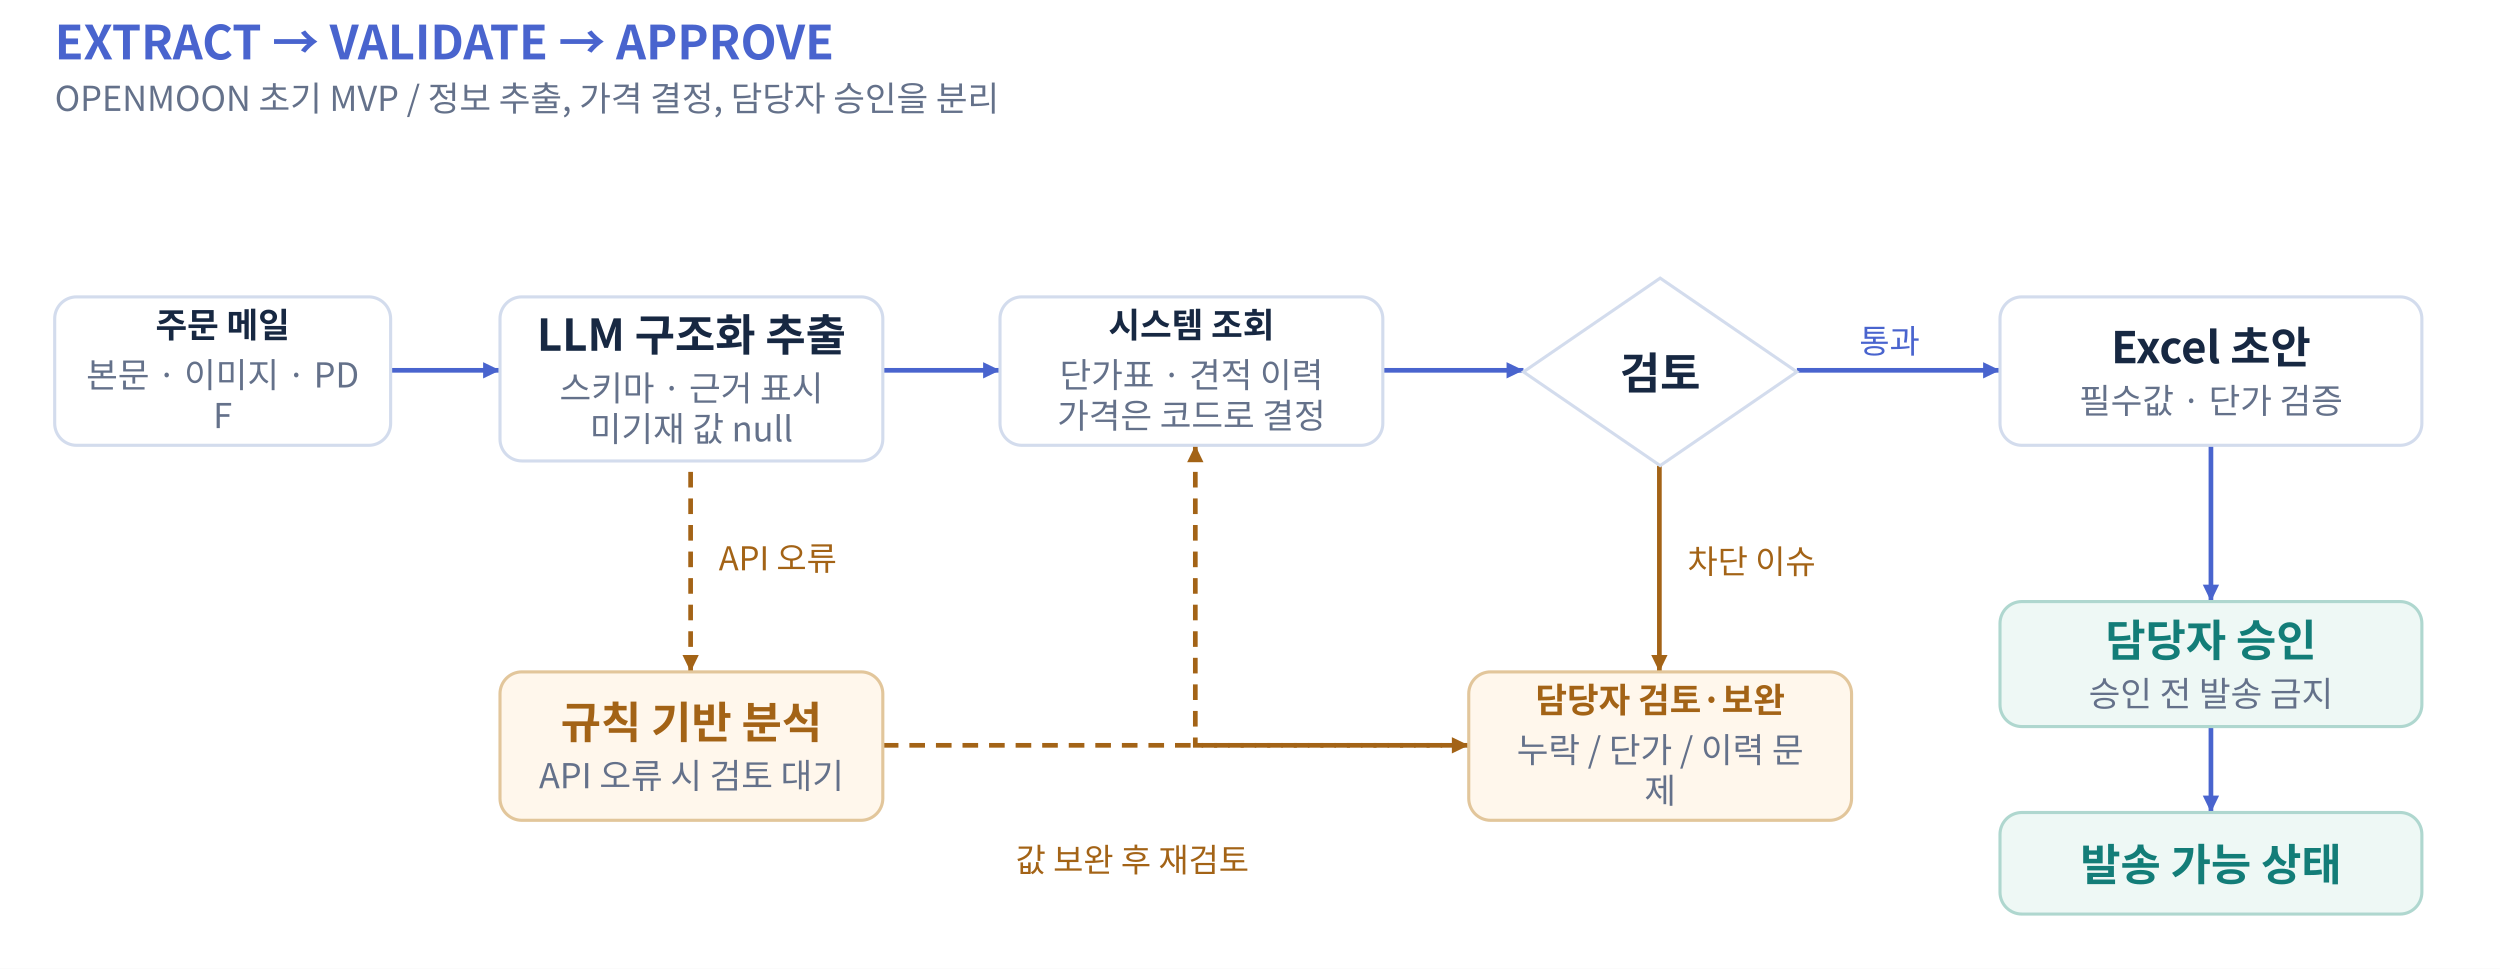
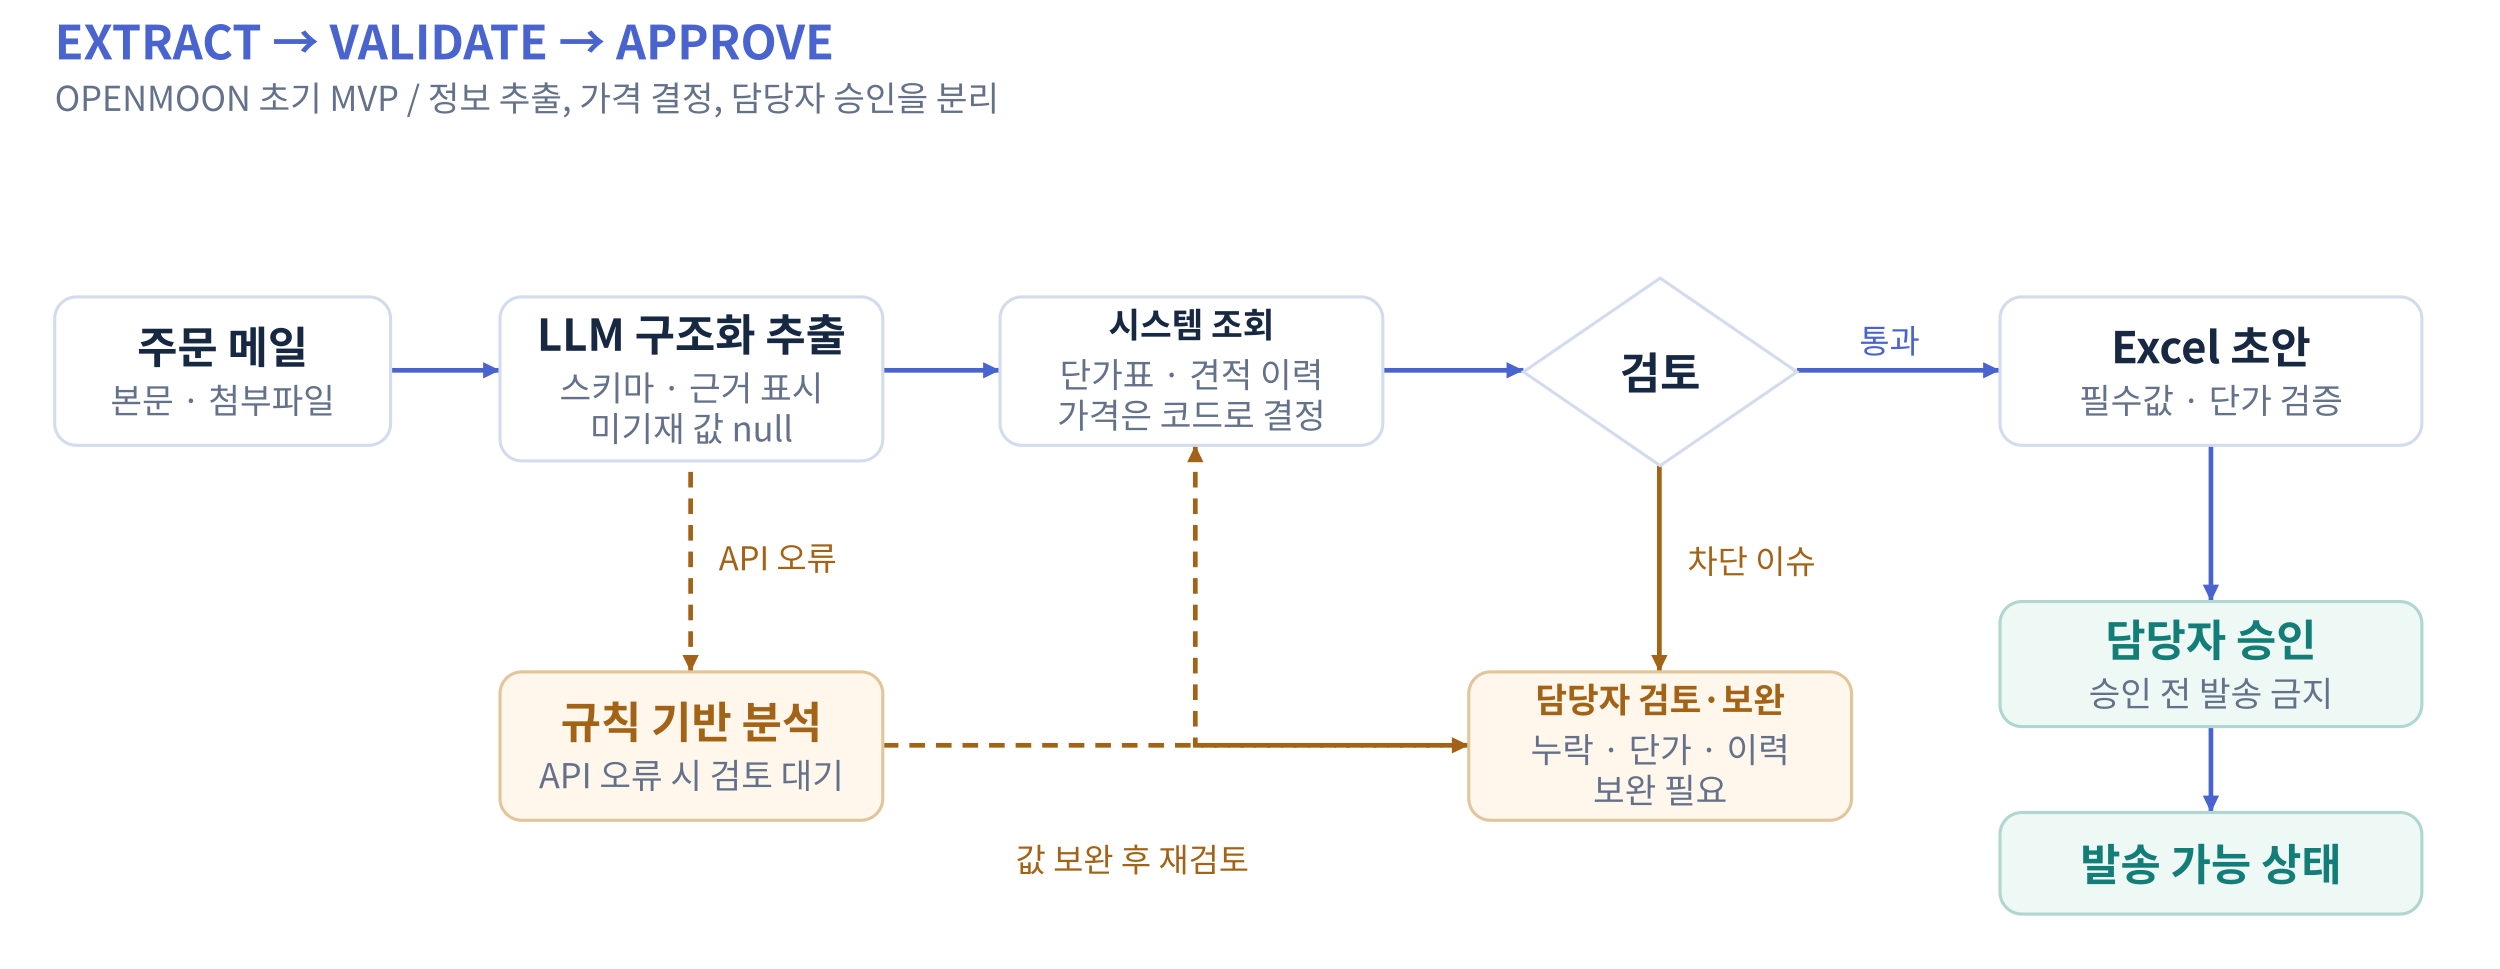
<svg xmlns="http://www.w3.org/2000/svg" width="1600" height="620" viewBox="0 0 1600 620">
  <rect width="100%" height="100%" fill="white" />
  <g font-family="Malgun Gothic, Noto Sans CJK KR, sans-serif">
    <text x="35" y="38" font-size="30" fill="#4964ce" font-weight="700" text-anchor="start">EXTRACT → VALIDATE → APPROVE</text>
    <text x="35" y="71" font-size="22" fill="#64718a" font-weight="400" text-anchor="start">OPENMOON 초기 MVP / 정보 추출, 가격 결정, 담당자 승인을 분리</text>
    <polyline points="250,237 320,237" fill="none" stroke="#4964ce" stroke-width="3" />
    <polygon points="320,237 309.195,242.22 309.195,231.78" fill="#4964ce" />
    <polyline points="565,237 640,237" fill="none" stroke="#4964ce" stroke-width="3" />
    <polygon points="640,237 629.195,242.22 629.195,231.78" fill="#4964ce" />
    <polyline points="885,237 975,237" fill="none" stroke="#4964ce" stroke-width="3" />
    <polygon points="975,237 964.195,242.22 964.195,231.78" fill="#4964ce" />
    <polyline points="1150,237 1280,237" fill="none" stroke="#4964ce" stroke-width="3" />
    <polygon points="1280,237 1269.195,242.22 1269.195,231.78" fill="#4964ce" />
    <polyline points="442,285 442,430" fill="none" stroke="#a36316" stroke-width="3" stroke-dasharray="10 7" />
    <polygon points="442,430 436.78,419.195 447.22,419.195" fill="#a36316" />
    <polyline points="1062,298 1062,430" fill="none" stroke="#a36316" stroke-width="3" />
    <polygon points="1062,430 1056.78,419.195 1067.22,419.195" fill="#a36316" />
    <polyline points="565,477 940,477" fill="none" stroke="#a36316" stroke-width="3" stroke-dasharray="10 7" />
    <polygon points="940,477 929.195,482.22 929.195,471.78" fill="#a36316" />
    <polyline points="940,477 765,477 765,285" fill="none" stroke="#a36316" stroke-width="3" stroke-dasharray="10 7" />
    <polygon points="765,285 770.22,295.805 759.78,295.805" fill="#a36316" />
    <polyline points="1415,285 1415,385" fill="none" stroke="#4964ce" stroke-width="3" />
    <polygon points="1415,385 1409.78,374.195 1420.22,374.195" fill="#4964ce" />
    <polyline points="1415,465 1415,520" fill="none" stroke="#4964ce" stroke-width="3" />
    <polygon points="1415,520 1409.78,509.195 1420.22,509.195" fill="#4964ce" />
    <rect x="35" y="190" width="215" height="95" rx="14" fill="#ffffff" stroke="#d3dced" stroke-width="2" />
-     <text x="142.5" y="216.0" font-size="22" fill="#172842" font-weight="700" text-anchor="middle">주문 메일</text>
-     <text x="142.5" y="248.0" font-size="22" fill="#64718a" font-weight="400" text-anchor="middle">본문 · 이미지 · PD</text>
-     <text x="142.5" y="274.0" font-size="22" fill="#64718a" font-weight="400" text-anchor="middle">F</text>
+     <text x="142.5" y="232.5" font-size="28" fill="#172842" font-weight="700" text-anchor="middle">주문 메일</text>
+     <text x="142.5" y="264.5" font-size="22" fill="#64718a" font-weight="400" text-anchor="middle">본문 · 첨부파일</text>
    <rect x="320" y="190" width="245" height="105" rx="14" fill="#ffffff" stroke="#d3dced" stroke-width="2" />
    <text x="442.5" y="224.5" font-size="28" fill="#172842" font-weight="700" text-anchor="middle">LLM 구조화 추출</text>
    <text x="442.5" y="256.5" font-size="22" fill="#64718a" font-weight="400" text-anchor="middle">스키마 · 근거 표시</text>
    <text x="442.5" y="282.5" font-size="22" fill="#64718a" font-weight="400" text-anchor="middle">미기재 값 null</text>
    <rect x="640" y="190" width="245" height="95" rx="14" fill="#ffffff" stroke="#d3dced" stroke-width="2" />
    <text x="762.5" y="216.0" font-size="22" fill="#172842" font-weight="700" text-anchor="middle">시스템 조회</text>
    <text x="762.5" y="248.0" font-size="22" fill="#64718a" font-weight="400" text-anchor="middle">단가표 · 견적 이력</text>
    <text x="762.5" y="274.0" font-size="22" fill="#64718a" font-weight="400" text-anchor="middle">가격은 코드로 결정</text>
    <polygon points="1062.5,178 1150,238.0 1062.5,298 975,238.0" fill="#ffffff" stroke="#d3dced" stroke-width="2" />
    <text x="1062.5" y="249.0" font-size="28" fill="#172842" font-weight="700" text-anchor="middle">검토</text>
    <rect x="1280" y="190" width="270" height="95" rx="14" fill="#ffffff" stroke="#d3dced" stroke-width="2" />
    <text x="1415.0" y="232.5" font-size="28" fill="#172842" font-weight="700" text-anchor="middle">Excel 초안</text>
    <text x="1415.0" y="264.5" font-size="22" fill="#64718a" font-weight="400" text-anchor="middle">필수값 · 단가 검증</text>
    <rect x="320" y="430" width="245" height="95" rx="14" fill="#fff7ec" stroke="#e2c69b" stroke-width="2" />
    <text x="442.5" y="472.5" font-size="28" fill="#a36316" font-weight="700" text-anchor="middle">규칙 기반 분석</text>
    <text x="442.5" y="504.5" font-size="22" fill="#64718a" font-weight="400" text-anchor="middle">API 오류 시 검토 대기</text>
    <rect x="940" y="430" width="245" height="95" rx="14" fill="#fff7ec" stroke="#e2c69b" stroke-width="2" />
    <text x="1062.5" y="456.0" font-size="22" fill="#a36316" font-weight="700" text-anchor="middle">담당자 검토·보완</text>
-     <text x="1062.5" y="488.0" font-size="22" fill="#64718a" font-weight="400" text-anchor="middle">누락 / 단가 / 이력 문</text>
-     <text x="1062.5" y="514.0" font-size="22" fill="#64718a" font-weight="400" text-anchor="middle">제</text>
+     <text x="1062.5" y="488.0" font-size="22" fill="#64718a" font-weight="400" text-anchor="middle">누락 · 단가 · 이력</text>
+     <text x="1062.5" y="514.0" font-size="22" fill="#64718a" font-weight="400" text-anchor="middle">보완 필요</text>
    <rect x="1280" y="385" width="270" height="80" rx="14" fill="#eef8f5" stroke="#afd7cf" stroke-width="2" />
    <text x="1415.0" y="420.0" font-size="28" fill="#137d78" font-weight="700" text-anchor="middle">담당자 승인</text>
    <text x="1415.0" y="452.0" font-size="22" fill="#64718a" font-weight="400" text-anchor="middle">승인 전 발송 금지</text>
    <rect x="1280" y="520" width="270" height="65" rx="14" fill="#eef8f5" stroke="#afd7cf" stroke-width="2" />
    <text x="1415.0" y="563.5" font-size="28" fill="#137d78" font-weight="700" text-anchor="middle">발송 가능 상태</text>
    <rect x="1186" y="203" width="50.0" height="30" rx="5" fill="white" />
    <text x="1190" y="226" font-size="21" fill="#4964ce" font-weight="400" text-anchor="start">통과</text>
    <rect x="456" y="342" width="89.0" height="30" rx="5" fill="white" />
    <text x="460" y="365" font-size="21" fill="#a36316" font-weight="400" text-anchor="start">API 오류</text>
    <rect x="1076" y="344" width="99.0" height="30" rx="5" fill="white" />
    <text x="1080" y="367" font-size="21" fill="#a36316" font-weight="400" text-anchor="start">차단 이슈</text>
    <rect x="646" y="535" width="176.0" height="30" rx="5" fill="white" />
    <text x="650" y="558" font-size="21" fill="#a36316" font-weight="400" text-anchor="start">값 보완 후 재검토</text>
  </g>
</svg>
